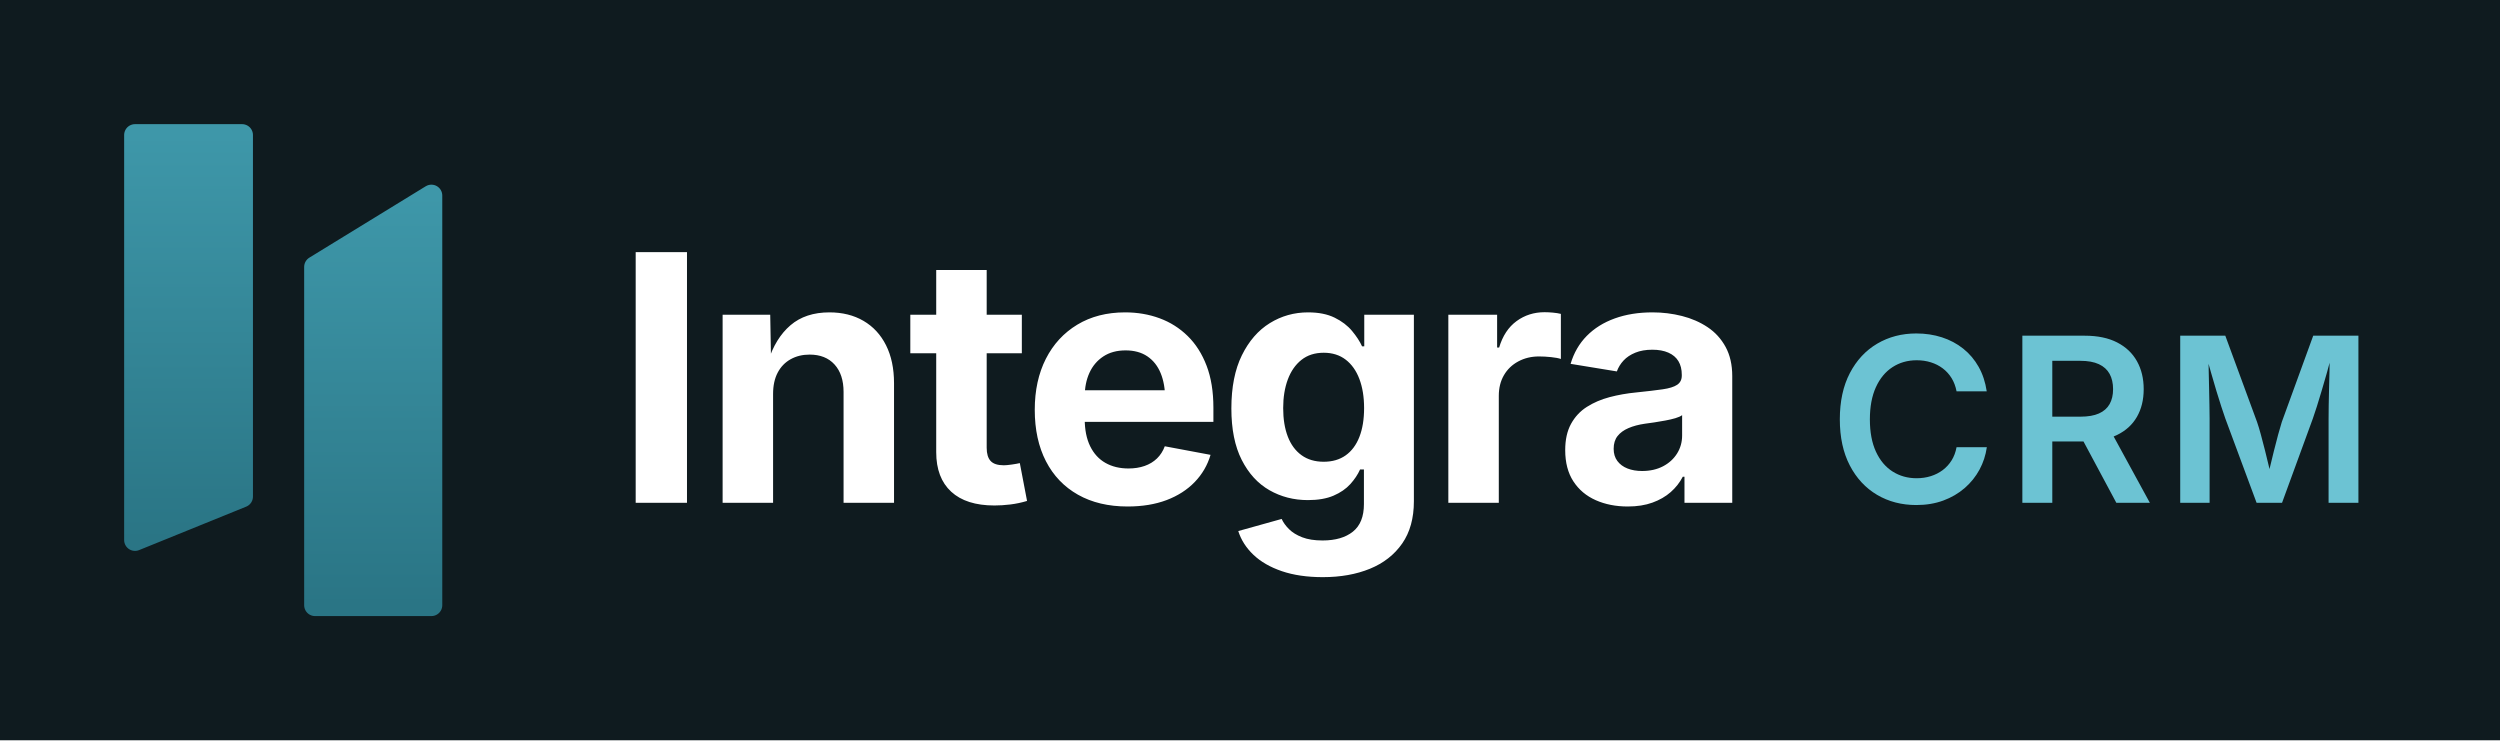
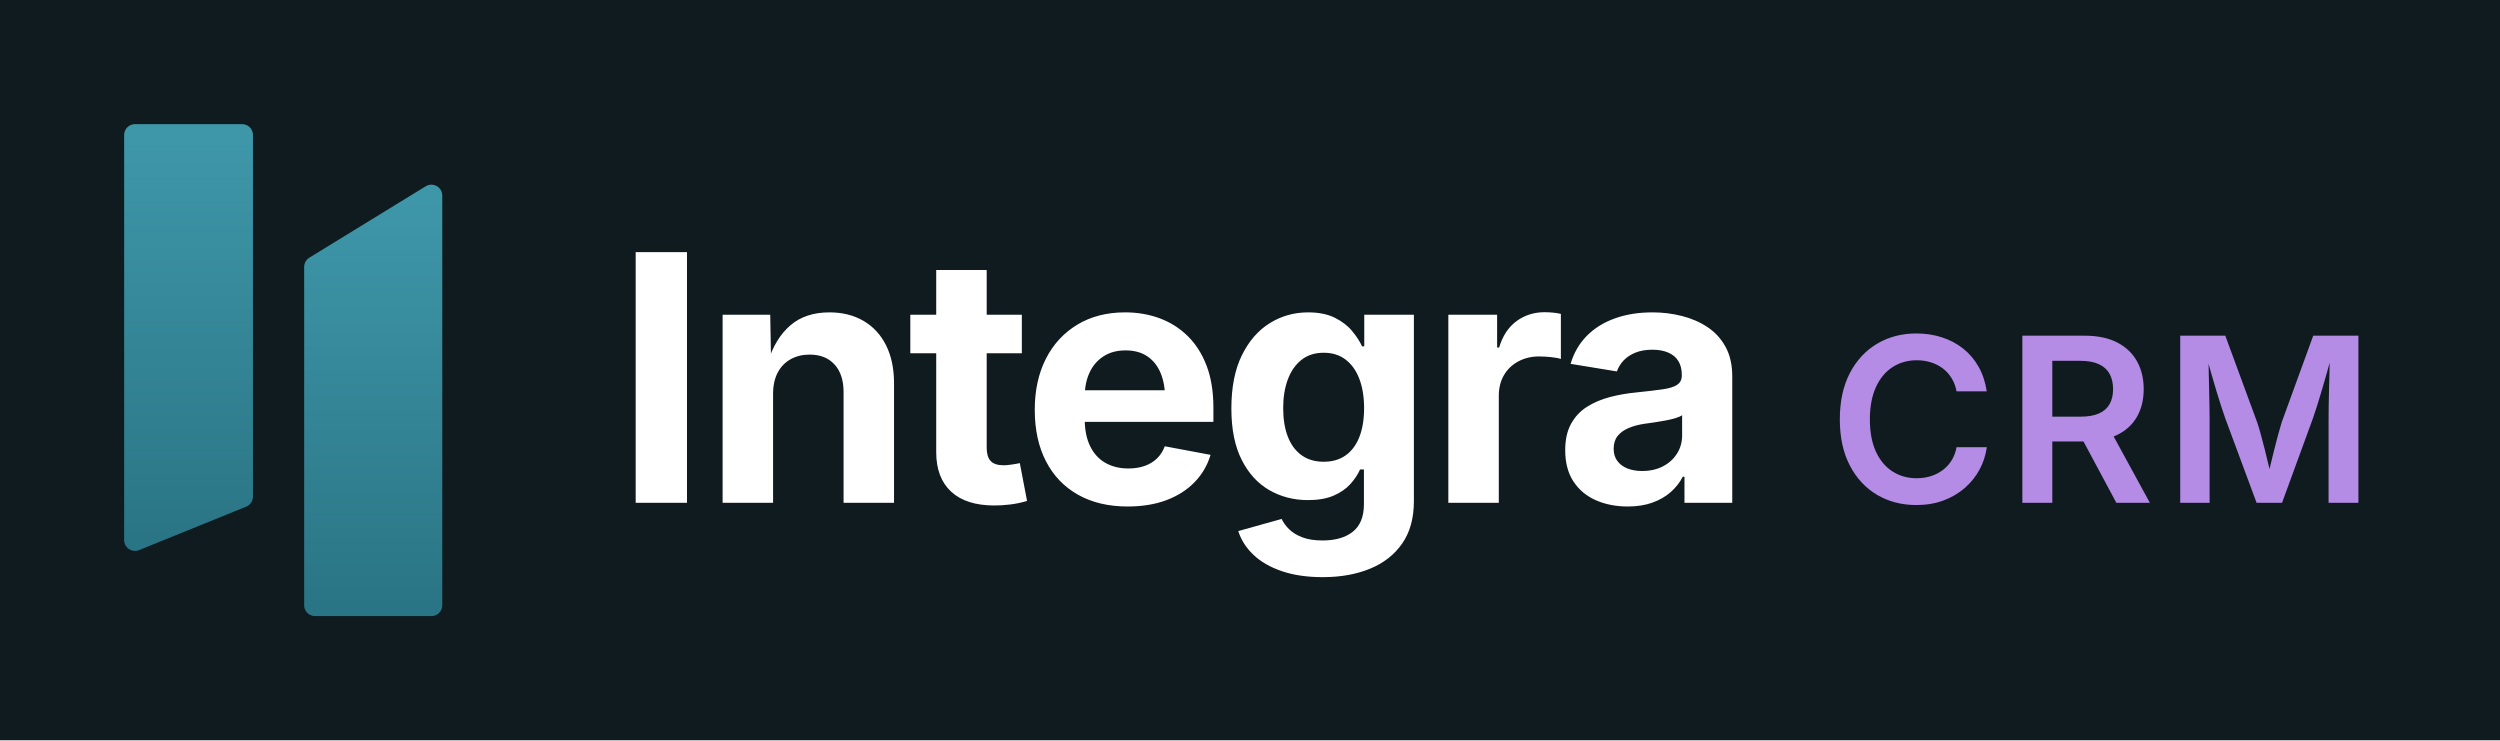
<svg xmlns="http://www.w3.org/2000/svg" viewBox="0 0 1611 477" width="1611" height="477">
  <defs>
    <linearGradient id="ig" x1="0" y1="0" x2="0" y2="1">
      <stop offset="0" stop-color="#3E97A9" />
      <stop offset="1" stop-color="#2A7585" />
    </linearGradient>
  </defs>
  <rect width="1611" height="477" fill="#0F1B1F" />
  <polygon points="87,87 156,87 156,320 87,348" fill="url(#ig)" stroke="url(#ig)" stroke-width="14" stroke-linejoin="round" />
  <polygon points="203,172 278,126 278,390 203,390" fill="url(#ig)" stroke="url(#ig)" stroke-width="14" stroke-linejoin="round" />
  <path d="M442.695 162.486V324.0H409.634V162.486ZM498.174 253.866V324.0H465.654V202.811H496.331L496.873 233.054H494.922Q499.691 217.878 509.393 209.585Q519.095 201.293 534.487 201.293Q547.061 201.293 556.438 206.767Q565.814 212.241 570.963 222.485Q576.112 232.729 576.112 246.929V324.0H543.593V252.565Q543.593 241.292 537.793 234.896Q531.994 228.501 521.696 228.501Q514.867 228.501 509.501 231.482Q504.136 234.463 501.155 240.1Q498.174 245.736 498.174 253.866ZM658.473 202.811V227.634H586.605V202.811ZM603.298 173.977H635.818V288.554Q635.818 294.299 638.365 297.063Q640.913 299.827 646.875 299.827Q648.717 299.827 652.078 299.339Q655.438 298.852 657.172 298.418L661.834 322.808Q656.414 324.434 651.048 325.084Q645.682 325.734 640.804 325.734Q622.593 325.734 612.946 316.846Q603.298 307.957 603.298 291.372ZM726.634 326.385Q708.098 326.385 694.657 318.797Q681.215 311.209 674.007 297.226Q666.798 283.242 666.798 264.056Q666.798 245.303 673.953 231.211Q681.107 217.119 694.223 209.206Q707.339 201.293 725.008 201.293Q736.932 201.293 747.23 205.087Q757.528 208.881 765.332 216.523Q773.137 224.165 777.527 235.655Q781.917 247.146 781.917 262.755V271.86H680.131V251.481H765.983L750.807 256.901Q750.807 247.471 747.934 240.479Q745.062 233.487 739.371 229.639Q733.68 225.791 725.333 225.791Q716.878 225.791 710.971 229.693Q705.063 233.596 702.028 240.262Q698.993 246.929 698.993 255.492V269.909Q698.993 280.424 702.516 287.578Q706.038 294.732 712.38 298.31Q718.721 301.887 727.176 301.887Q732.921 301.887 737.582 300.261Q742.244 298.635 745.55 295.437Q748.856 292.239 750.59 287.578L780.075 293.106Q777.148 303.079 769.885 310.613Q762.622 318.146 751.728 322.266Q740.834 326.385 726.634 326.385ZM852.463 371.912Q837.287 371.912 826.014 368.064Q814.74 364.216 807.695 357.495Q800.649 350.774 797.939 342.211L825.905 334.406Q827.423 337.767 830.621 340.964Q833.819 344.162 839.13 346.222Q844.442 348.281 852.246 348.281Q864.712 348.281 871.812 342.59Q878.912 336.899 878.912 324.867V302.537H876.419Q874.251 307.415 870.132 311.968Q866.013 316.521 859.346 319.393Q852.68 322.266 842.816 322.266Q829.157 322.266 817.992 315.87Q806.827 309.475 800.161 296.358Q793.494 283.242 793.494 263.188Q793.494 242.701 800.269 228.935Q807.044 215.168 818.263 208.23Q829.483 201.293 842.924 201.293Q853.113 201.293 860.051 204.708Q866.988 208.122 871.27 213.271Q875.552 218.42 877.72 223.189H879.129V202.811H911.107V323.024Q911.107 339.393 903.573 350.232Q896.039 361.072 882.815 366.492Q869.59 371.912 852.463 371.912ZM853.005 297.551Q861.352 297.551 867.151 293.432Q872.95 289.312 875.986 281.562Q879.021 273.812 879.021 262.972Q879.021 252.24 875.986 244.219Q872.95 236.197 867.151 231.753Q861.352 227.309 853.005 227.309Q844.442 227.309 838.642 231.916Q832.843 236.522 829.862 244.544Q826.881 252.565 826.881 262.972Q826.881 273.595 829.862 281.345Q832.843 289.096 838.696 293.323Q844.55 297.551 853.005 297.551ZM933.307 324.0V202.811H964.742V223.948H966.043Q969.403 212.675 977.262 206.93Q985.121 201.185 995.311 201.185Q997.804 201.185 1000.73 201.456Q1003.657 201.727 1005.825 202.269V231.319Q1003.657 230.561 999.538 230.127Q995.419 229.693 991.733 229.693Q984.362 229.693 978.4 232.891Q972.438 236.089 969.132 241.78Q965.826 247.471 965.826 255.059V324.0ZM1048.946 326.385Q1037.456 326.385 1028.296 322.32Q1019.137 318.255 1013.879 310.179Q1008.622 302.104 1008.622 290.071Q1008.622 279.99 1012.362 273.161Q1016.101 266.332 1022.551 262.213Q1029.001 258.094 1037.185 255.926Q1045.369 253.758 1054.366 252.891Q1064.881 251.807 1071.33 250.885Q1077.78 249.964 1080.761 247.958Q1083.742 245.953 1083.742 242.051V241.509Q1083.742 236.306 1081.574 232.729Q1079.406 229.151 1075.124 227.254Q1070.843 225.357 1064.772 225.357Q1058.485 225.357 1053.824 227.254Q1049.163 229.151 1046.236 232.295Q1043.309 235.438 1041.9 239.341L1012.091 234.463Q1015.234 223.84 1022.497 216.469Q1029.76 209.098 1040.545 205.195Q1051.331 201.293 1064.881 201.293Q1074.637 201.293 1083.85 203.624Q1093.064 205.954 1100.381 210.832Q1107.698 215.71 1111.98 223.569Q1116.262 231.428 1116.262 242.376V324.0H1085.476V307.198H1084.392Q1081.466 312.835 1076.588 317.117Q1071.71 321.398 1064.826 323.892Q1057.943 326.385 1048.946 326.385ZM1058.16 303.513Q1065.856 303.513 1071.656 300.478Q1077.455 297.442 1080.707 292.239Q1083.959 287.036 1083.959 280.641V267.524Q1082.55 268.608 1079.623 269.476Q1076.696 270.343 1073.119 270.993Q1069.542 271.644 1066.073 272.186Q1062.604 272.728 1059.894 273.053Q1053.932 273.92 1049.38 275.871Q1044.827 277.822 1042.334 281.02Q1039.841 284.218 1039.841 289.204Q1039.841 293.865 1042.225 297.063Q1044.61 300.261 1048.729 301.887Q1052.848 303.513 1058.16 303.513Z" fill="#FFFFFF" />
-   <path d="M1234.865 325.445Q1220.701 325.445 1209.572 318.869Q1198.443 312.293 1192.012 299.936Q1185.58 287.578 1185.58 270.234Q1185.58 252.818 1192.048 240.425Q1198.515 228.031 1209.68 221.455Q1220.846 214.879 1234.865 214.879Q1243.681 214.879 1251.378 217.372Q1259.074 219.865 1265.108 224.671Q1271.142 229.477 1275.045 236.414Q1278.947 243.352 1280.248 252.168H1260.808Q1259.869 247.326 1257.593 243.641Q1255.316 239.955 1251.92 237.39Q1248.523 234.824 1244.26 233.487Q1239.996 232.15 1235.154 232.15Q1226.338 232.15 1219.509 236.595Q1212.679 241.039 1208.813 249.53Q1204.947 258.021 1204.947 270.234Q1204.947 282.592 1208.849 291.047Q1212.752 299.502 1219.581 303.838Q1226.41 308.174 1235.082 308.174Q1239.924 308.174 1244.187 306.837Q1248.451 305.5 1251.884 302.935Q1255.316 300.369 1257.629 296.647Q1259.941 292.926 1260.808 288.156H1280.32Q1279.236 295.889 1275.587 302.646Q1271.937 309.402 1266.012 314.533Q1260.086 319.664 1252.245 322.555Q1244.404 325.445 1234.865 325.445ZM1303.205 324.0V216.324H1343.457Q1355.815 216.324 1364.27 220.66Q1372.725 224.996 1377.061 232.765Q1381.397 240.533 1381.397 250.795Q1381.397 261.057 1377.025 268.645Q1372.652 276.232 1364.125 280.352Q1355.598 284.471 1343.168 284.471H1314.406V268.5H1340.639Q1347.938 268.5 1352.563 266.44Q1357.188 264.381 1359.428 260.406Q1361.668 256.432 1361.668 250.795Q1361.668 245.014 1359.428 240.931Q1357.188 236.848 1352.526 234.68Q1347.865 232.512 1340.494 232.512H1322.5V324.0ZM1363.764 324.0 1337.604 275.148H1358.705L1385.371 324.0ZM1404.932 324.0V216.324H1433.983L1454.434 271.896Q1455.518 275.004 1456.855 279.882Q1458.192 284.76 1459.601 290.396Q1461.01 296.033 1462.275 301.417Q1463.539 306.801 1464.407 310.92H1460.504Q1461.372 306.873 1462.636 301.562Q1463.901 296.25 1465.31 290.577Q1466.719 284.904 1468.056 279.99Q1469.393 275.076 1470.405 271.896L1490.639 216.324H1519.762V324.0H1500.539V269.656Q1500.539 266.188 1500.612 261.273Q1500.684 256.359 1500.829 250.723Q1500.973 245.086 1501.118 239.341Q1501.262 233.596 1501.262 228.393H1502.635Q1501.19 234.102 1499.492 240.063Q1497.793 246.025 1496.131 251.626Q1494.469 257.227 1492.988 261.924Q1491.506 266.621 1490.422 269.656L1470.549 324.0H1454.145L1433.983 269.656Q1432.899 266.621 1431.417 262.032Q1429.936 257.443 1428.238 251.879Q1426.539 246.314 1424.841 240.28Q1423.143 234.246 1421.481 228.393H1423.071Q1423.143 233.234 1423.288 238.907Q1423.432 244.58 1423.54 250.289Q1423.649 255.998 1423.757 261.021Q1423.866 266.043 1423.866 269.656V324.0Z" fill="#6CC3D3" />
+   <path d="M1234.865 325.445Q1220.701 325.445 1209.572 318.869Q1198.443 312.293 1192.012 299.936Q1185.58 287.578 1185.58 270.234Q1185.58 252.818 1192.048 240.425Q1198.515 228.031 1209.68 221.455Q1220.846 214.879 1234.865 214.879Q1243.681 214.879 1251.378 217.372Q1259.074 219.865 1265.108 224.671Q1271.142 229.477 1275.045 236.414Q1278.947 243.352 1280.248 252.168H1260.808Q1259.869 247.326 1257.593 243.641Q1255.316 239.955 1251.92 237.39Q1248.523 234.824 1244.26 233.487Q1239.996 232.15 1235.154 232.15Q1226.338 232.15 1219.509 236.595Q1212.679 241.039 1208.813 249.53Q1204.947 258.021 1204.947 270.234Q1204.947 282.592 1208.849 291.047Q1212.752 299.502 1219.581 303.838Q1226.41 308.174 1235.082 308.174Q1239.924 308.174 1244.187 306.837Q1248.451 305.5 1251.884 302.935Q1255.316 300.369 1257.629 296.647Q1259.941 292.926 1260.808 288.156H1280.32Q1279.236 295.889 1275.587 302.646Q1271.937 309.402 1266.012 314.533Q1260.086 319.664 1252.245 322.555Q1244.404 325.445 1234.865 325.445ZM1303.205 324.0V216.324H1343.457Q1355.815 216.324 1364.27 220.66Q1372.725 224.996 1377.061 232.765Q1381.397 240.533 1381.397 250.795Q1381.397 261.057 1377.025 268.645Q1372.652 276.232 1364.125 280.352Q1355.598 284.471 1343.168 284.471H1314.406V268.5H1340.639Q1347.938 268.5 1352.563 266.44Q1357.188 264.381 1359.428 260.406Q1361.668 256.432 1361.668 250.795Q1361.668 245.014 1359.428 240.931Q1357.188 236.848 1352.526 234.68Q1347.865 232.512 1340.494 232.512H1322.5V324.0ZM1363.764 324.0 1337.604 275.148H1358.705L1385.371 324.0ZM1404.932 324.0V216.324H1433.983L1454.434 271.896Q1455.518 275.004 1456.855 279.882Q1458.192 284.76 1459.601 290.396Q1461.01 296.033 1462.275 301.417Q1463.539 306.801 1464.407 310.92H1460.504Q1461.372 306.873 1462.636 301.562Q1463.901 296.25 1465.31 290.577Q1466.719 284.904 1468.056 279.99Q1469.393 275.076 1470.405 271.896L1490.639 216.324H1519.762V324.0H1500.539V269.656Q1500.539 266.188 1500.612 261.273Q1500.684 256.359 1500.829 250.723Q1500.973 245.086 1501.118 239.341Q1501.262 233.596 1501.262 228.393H1502.635Q1501.19 234.102 1499.492 240.063Q1497.793 246.025 1496.131 251.626Q1494.469 257.227 1492.988 261.924Q1491.506 266.621 1490.422 269.656L1470.549 324.0H1454.145L1433.983 269.656Q1432.899 266.621 1431.417 262.032Q1429.936 257.443 1428.238 251.879Q1426.539 246.314 1424.841 240.28Q1423.143 234.246 1421.481 228.393H1423.071Q1423.143 233.234 1423.288 238.907Q1423.432 244.58 1423.54 250.289Q1423.649 255.998 1423.757 261.021Q1423.866 266.043 1423.866 269.656V324.0Z" fill="#B48CE6" />
</svg>
